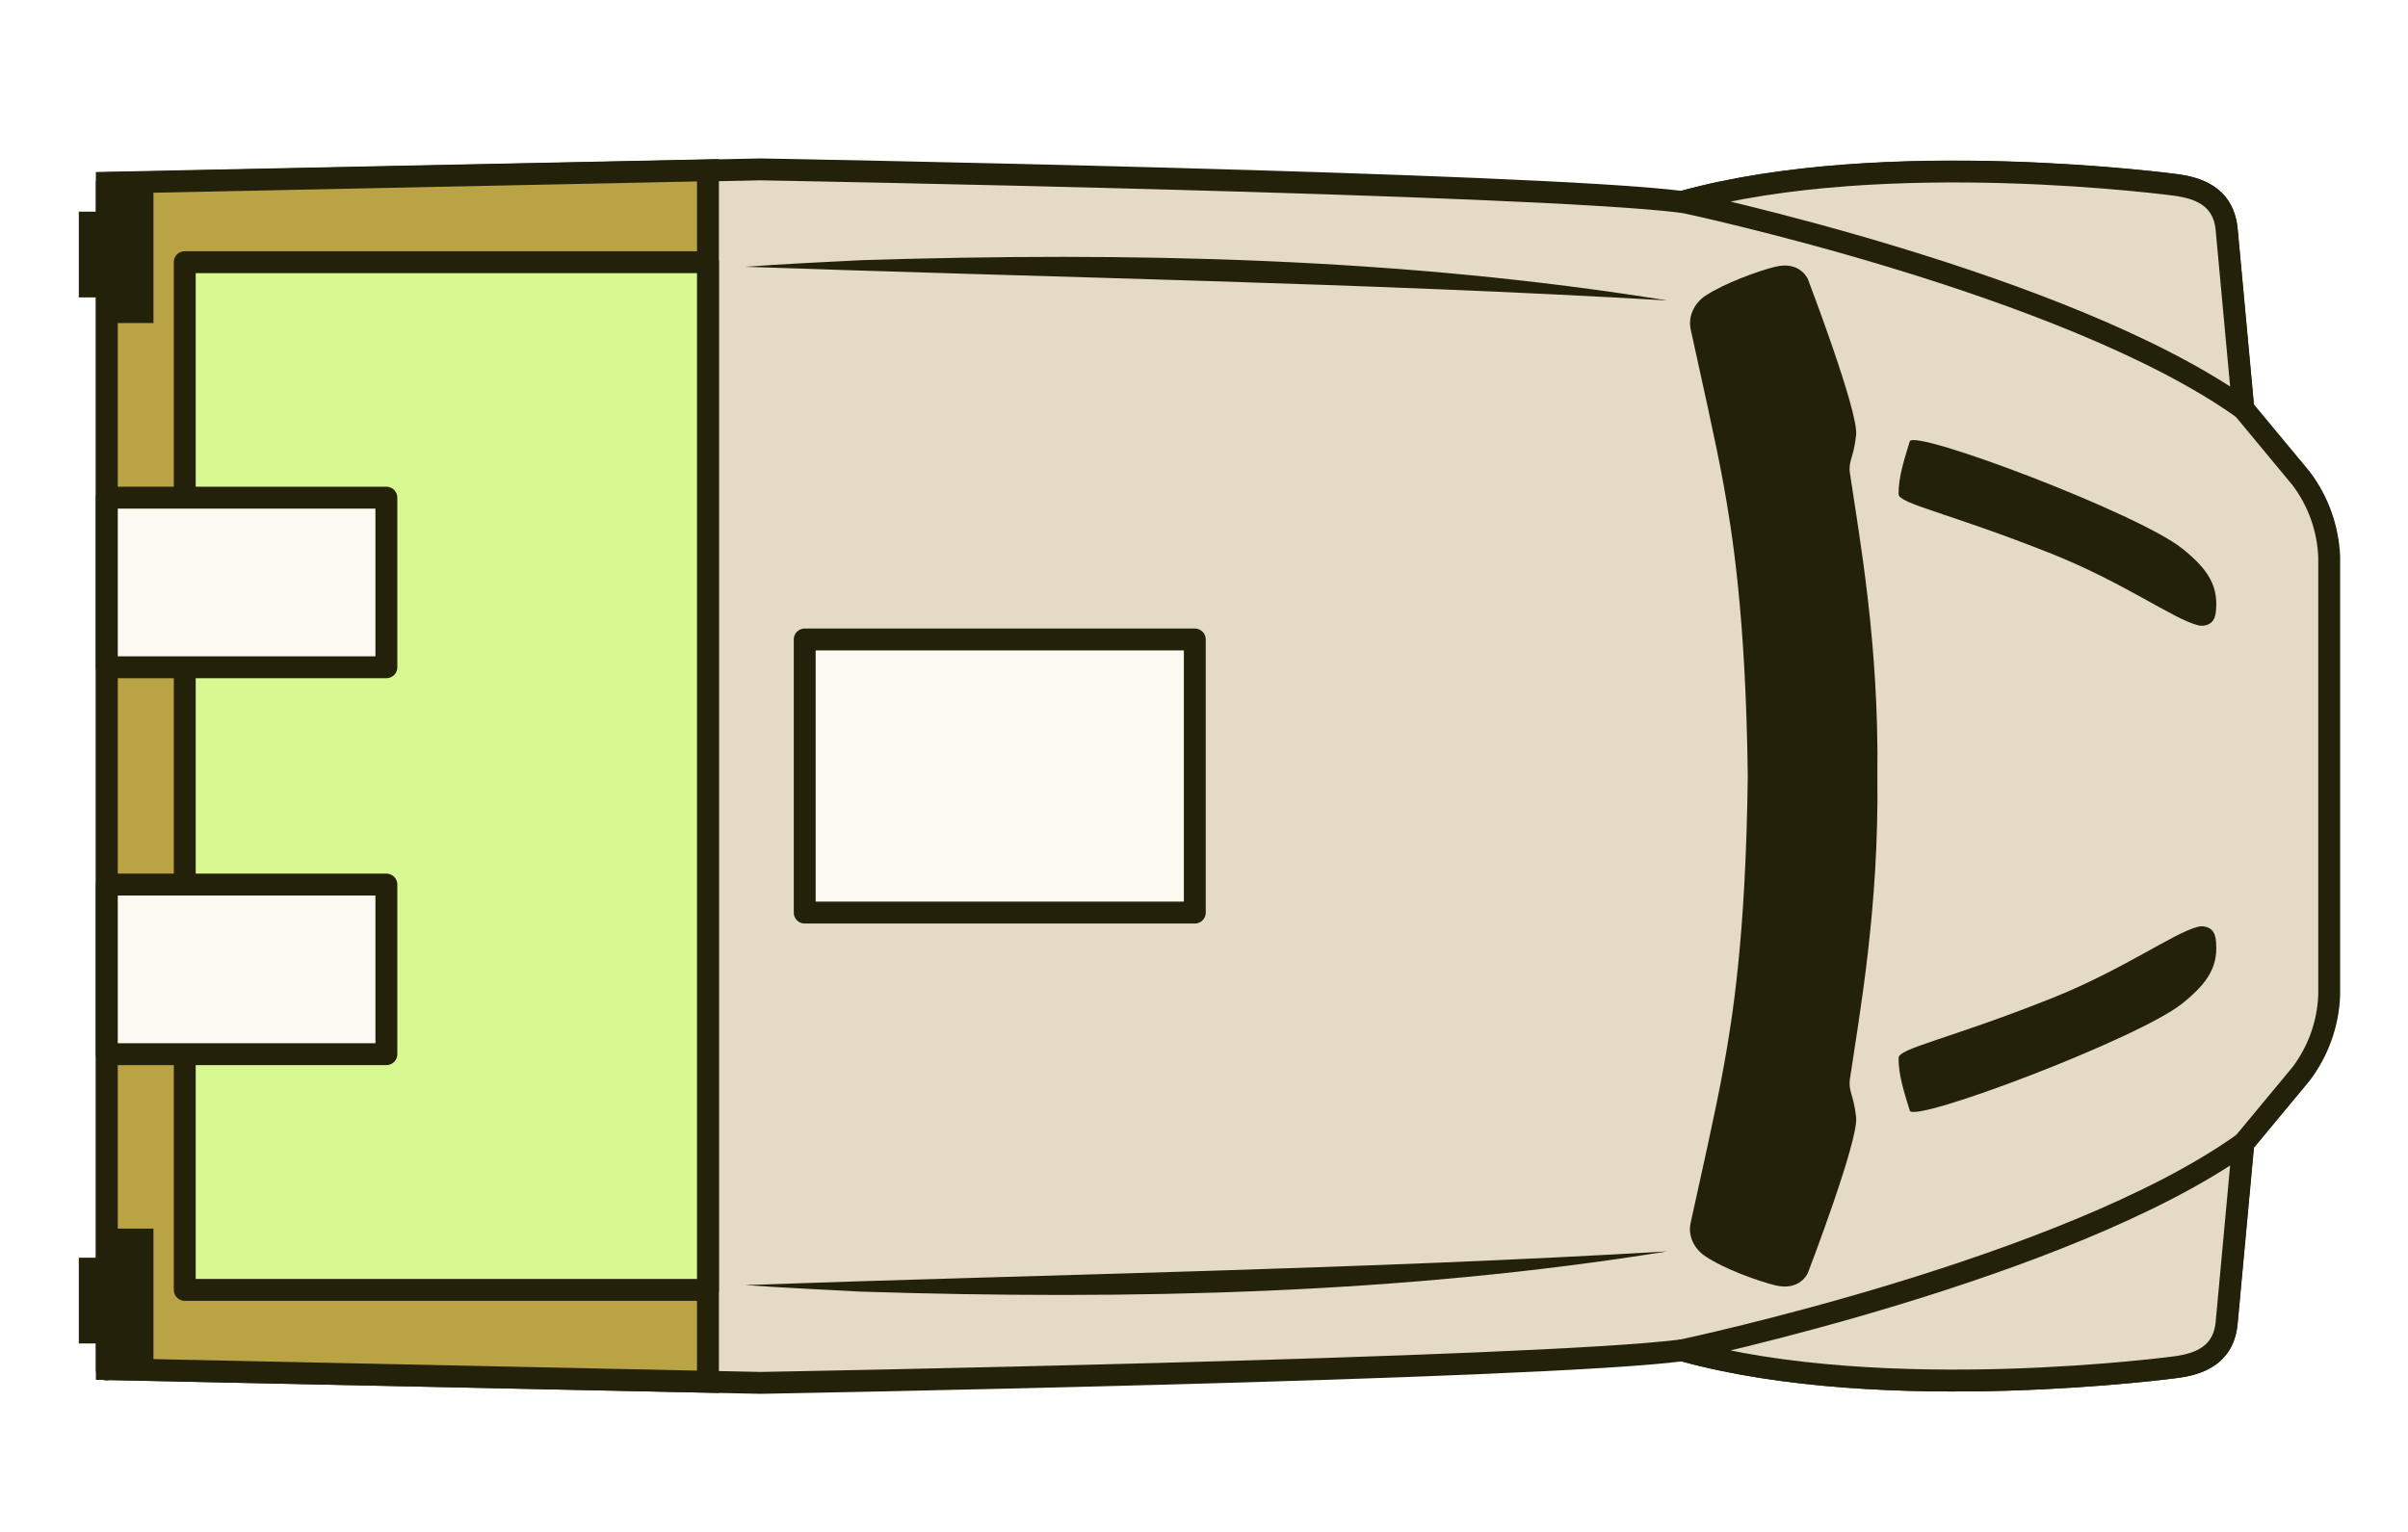
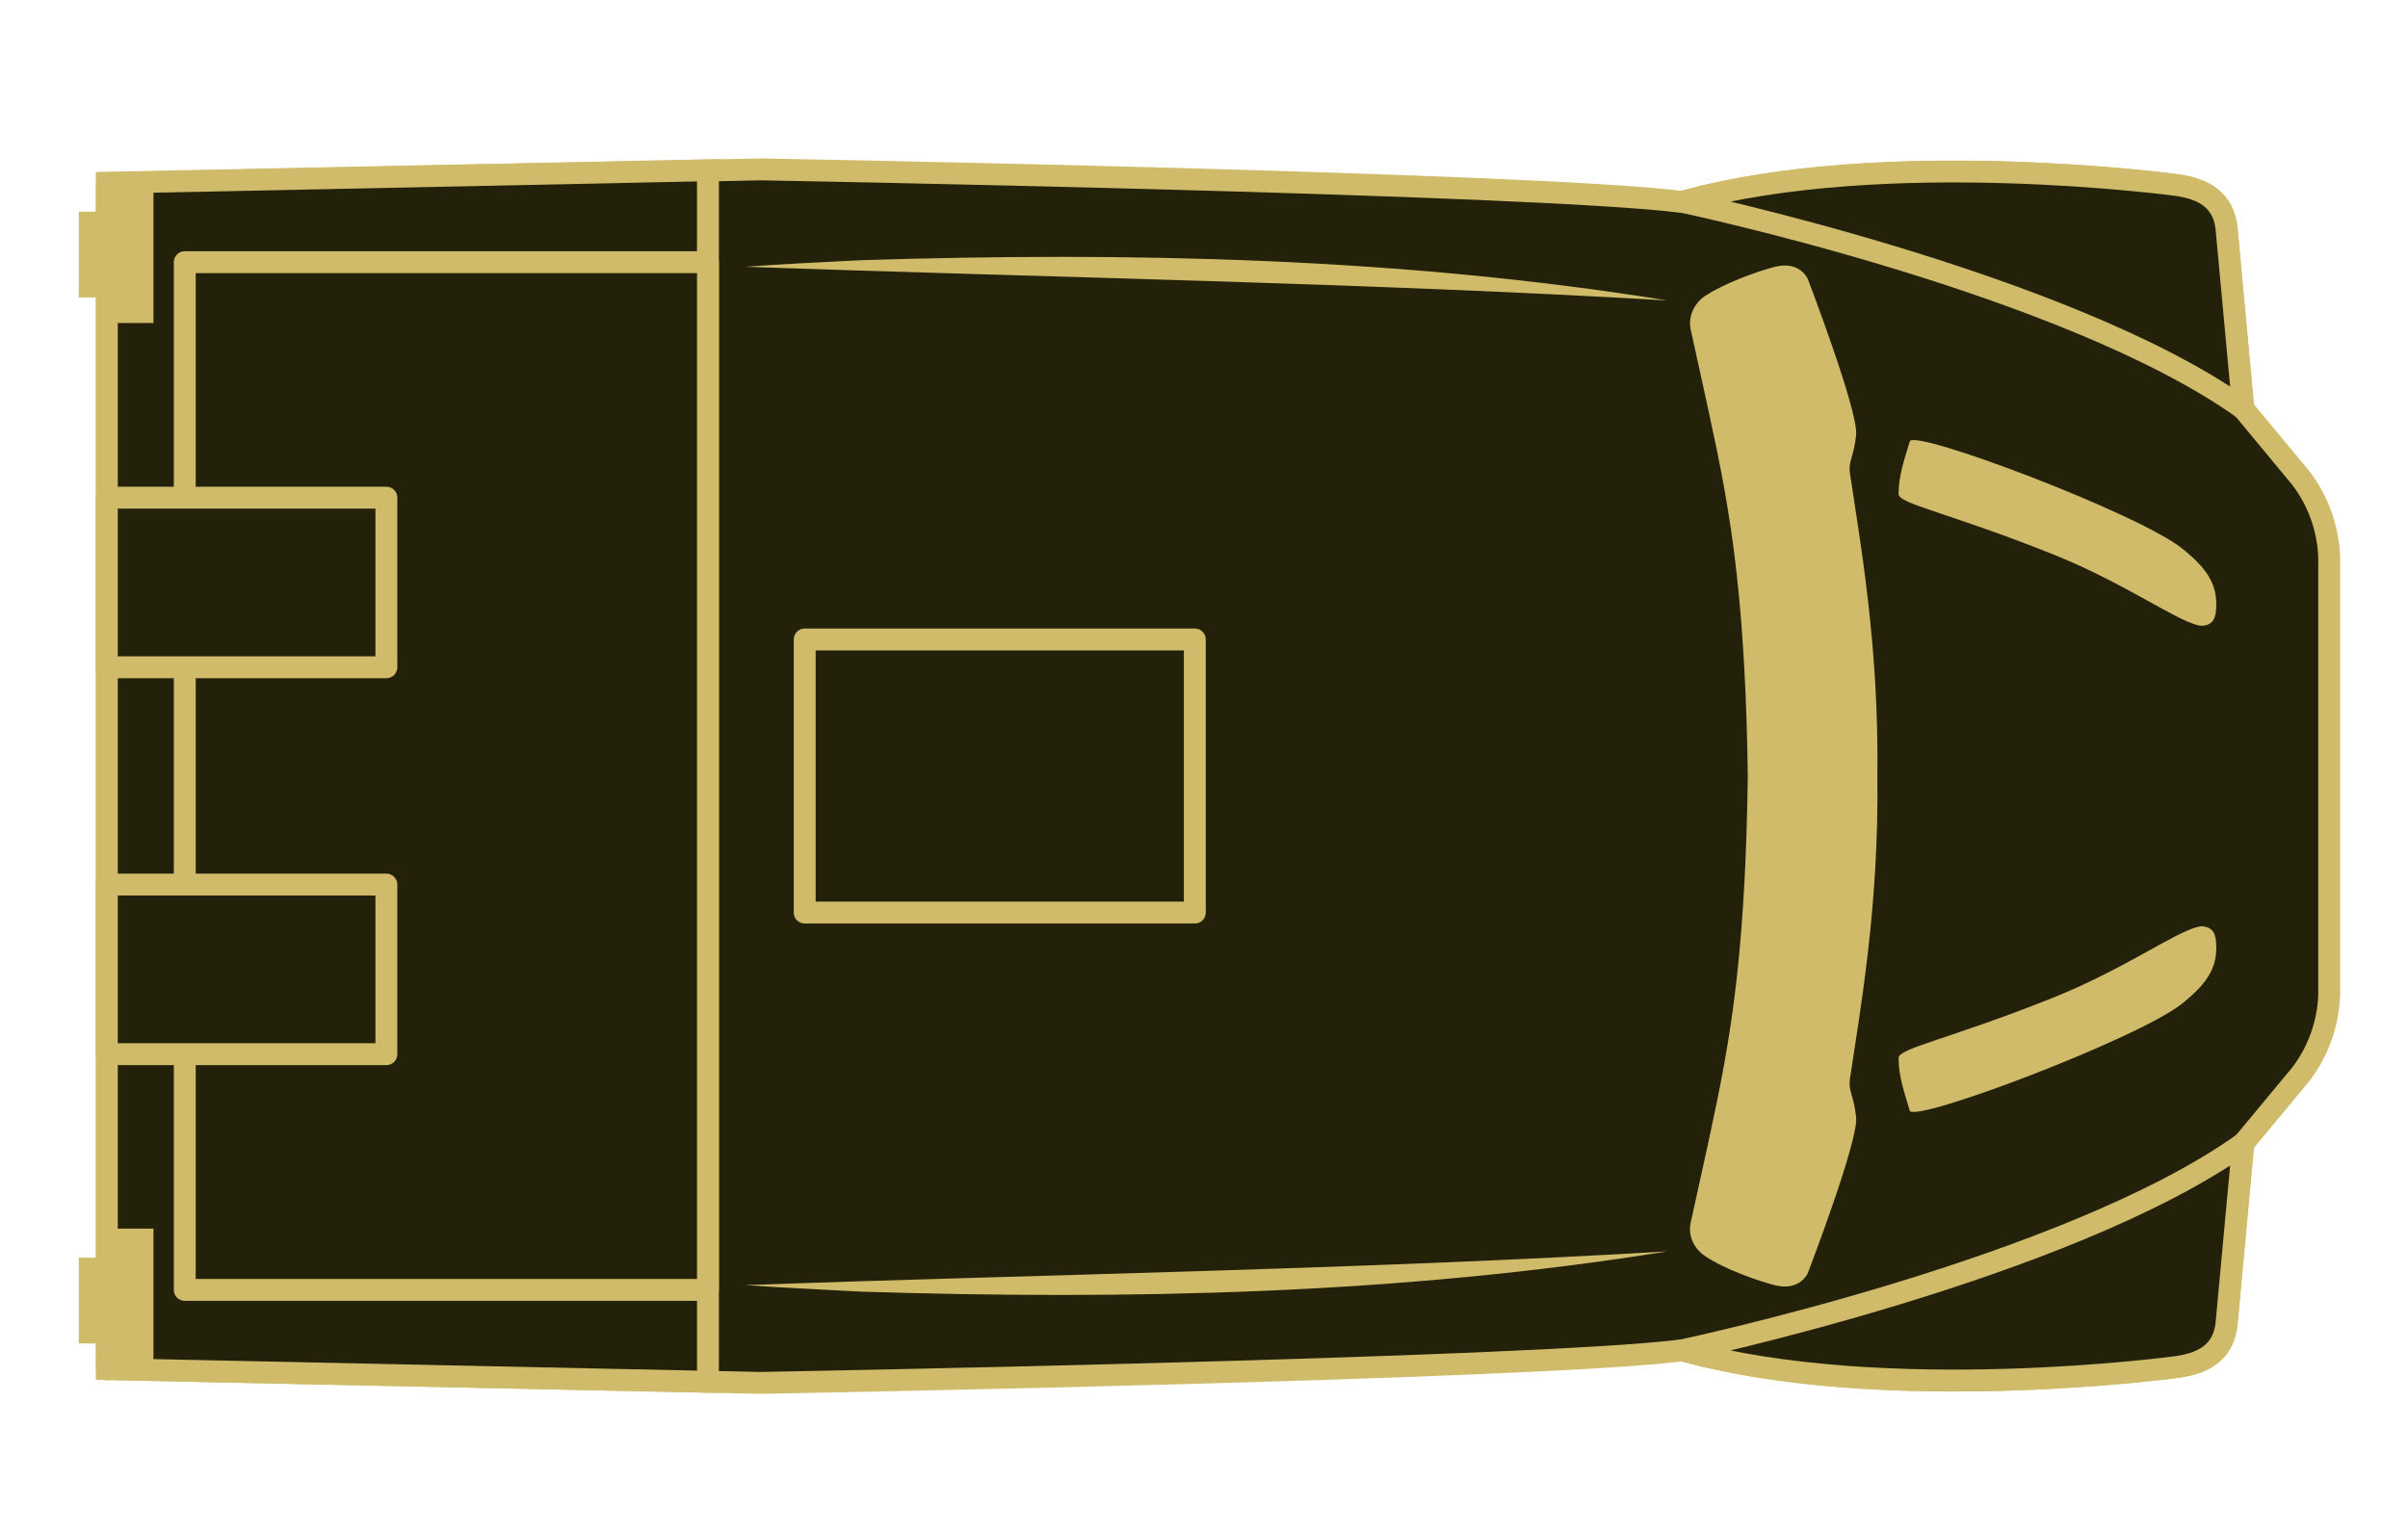
<svg xmlns="http://www.w3.org/2000/svg" viewBox="0 0 110 70">
  <defs>
    <style>
      .cls-1 {
-         fill: #b9a344;
+         fill: #24210a;
        stroke-miterlimit: 10;
      }

      .cls-1, .cls-2, .cls-3, .cls-4 {
-         stroke: #24210a;
+         stroke: #CFBB6A;
      }

      .cls-1, .cls-5, .cls-3 {
        fill-rule: evenodd;
      }

      .cls-6, .cls-5 {
-         fill: #24210a;
+         fill: #CFBB6A;
      }

      .cls-2 {
-         fill: #fcf9f0;
+         fill: #24210a;
      }

      .cls-2, .cls-3, .cls-4 {
        stroke-linecap: round;
        stroke-linejoin: round;
      }

      .cls-3 {
-         fill: #e5dac6;
+         fill: #24210a;
      }

      .cls-4 {
-         fill: #d8f991;
+         fill: #24210a;
      }
    </style>
  </defs>
  <g id="Ebene_4" data-name="Ebene 4">
    <path class="cls-3" d="M4.88,62.56l29.86.63s35.5-.63,42.12-1.49c9.29,2.58,22.63.76,22.63.76,1.41-.19,2.12-.84,2.23-1.99l.76-8.22,2.63-3.17c.79-1.04,1.24-2.3,1.29-3.6v-20.03c-.05-1.3-.5-2.56-1.29-3.6l-2.63-3.17-.76-8.22c-.15-1.32-1.02-1.81-2.23-1.99,0,0-13.34-1.82-22.63.76-6.62-.86-42.12-1.49-42.12-1.49l-29.86.63v54.21Z" />
    <polygon class="cls-1" points="4.88 62.56 32.34 63.14 32.34 7.78 4.88 8.35 4.88 62.56" />
    <rect class="cls-4" x="8.44" y="11.98" width="23.9" height="46.96" />
    <path class="cls-6" d="M76.17,13.73c-13.58-.8-28.53-1.06-42.12-1.54,1.76-.13,3.51-.21,5.27-.3,12.27-.39,24.72-.12,36.85,1.84h0Z" />
    <path class="cls-6" d="M76.17,57.18c-12.13,1.96-24.58,2.23-36.85,1.84-1.76-.1-3.52-.17-5.27-.3,13.6-.48,28.54-.73,42.12-1.54h0Z" />
  </g>
  <g id="Ebene_5" data-name="Ebene 5">
    <rect class="cls-2" x="36.76" y="29.22" width="17.82" height="12.48" />
    <path class="cls-5" d="M79.84,35.46c-.09,7.42-.71,11.1-1.09,13.23s-1.07,5.11-1.52,7.19c-.13.58.15,1.17.65,1.51.88.6,2.47,1.16,3.21,1.34,1.13.28,1.49-.55,1.49-.55,0,0,2.33-6.06,2.21-7.13s-.37-1.18-.28-1.77c.44-2.98,1.33-7.82,1.25-13.82.08-6-.81-10.83-1.25-13.82-.09-.59.17-.7.28-1.77s-2.21-7.13-2.21-7.13c0,0-.36-.83-1.49-.55-.73.18-2.33.75-3.21,1.34-.49.34-.77.93-.65,1.51.45,2.08,1.16,5.17,1.52,7.19s1,5.81,1.09,13.23Z" />
    <rect class="cls-2" x="7.39" y="20.23" width="7.75" height="12.77" transform="translate(37.88 15.35) rotate(90)" />
    <rect class="cls-2" x="7.39" y="37.91" width="7.75" height="12.77" transform="translate(-33.03 55.56) rotate(-90)" />
    <path class="cls-5" d="M101.2,28.07c-.06.47-.51.58-.8.5-1.15-.3-3.38-1.95-6.69-3.27-4.67-1.86-6.98-2.28-6.98-2.72-.01-.8.27-1.61.51-2.41.18-.59,10.44,3.29,12.44,4.89,1.23.98,1.7,1.77,1.53,3.01Z" />
    <path class="cls-5" d="M101.2,42.85c-.06-.47-.51-.58-.8-.5-1.15.3-3.38,1.95-6.69,3.27-4.67,1.86-6.98,2.28-6.98,2.72-.01.8.27,1.61.51,2.41.18.59,10.44-3.29,12.44-4.89,1.23-.98,1.7-1.77,1.53-3.01Z" />
    <polygon class="cls-5" points="7.01 8.31 4.88 8.35 4.88 9.67 3.6 9.67 3.6 13.59 4.88 13.59 4.88 14.76 7.01 14.76 7.01 8.31" />
    <polygon class="cls-5" points="7.01 56.14 4.88 56.14 4.88 57.47 3.6 57.47 3.6 61.39 4.88 61.39 4.88 62.56 7.01 62.6 7.01 56.14" />
    <path class="cls-3" d="M99.48,8.46s-13.34-1.82-22.63.76c0,0,17.57,3.71,25.62,9.45l-.76-8.22c-.16-1.56-1.43-1.86-2.23-1.99Z" />
    <path class="cls-3" d="M99.48,62.46s-13.34,1.82-22.63-.76c0,0,17.57-3.71,25.62-9.45l-.76,8.22c-.16,1.56-1.43,1.86-2.23,1.99Z" />
  </g>
</svg>
